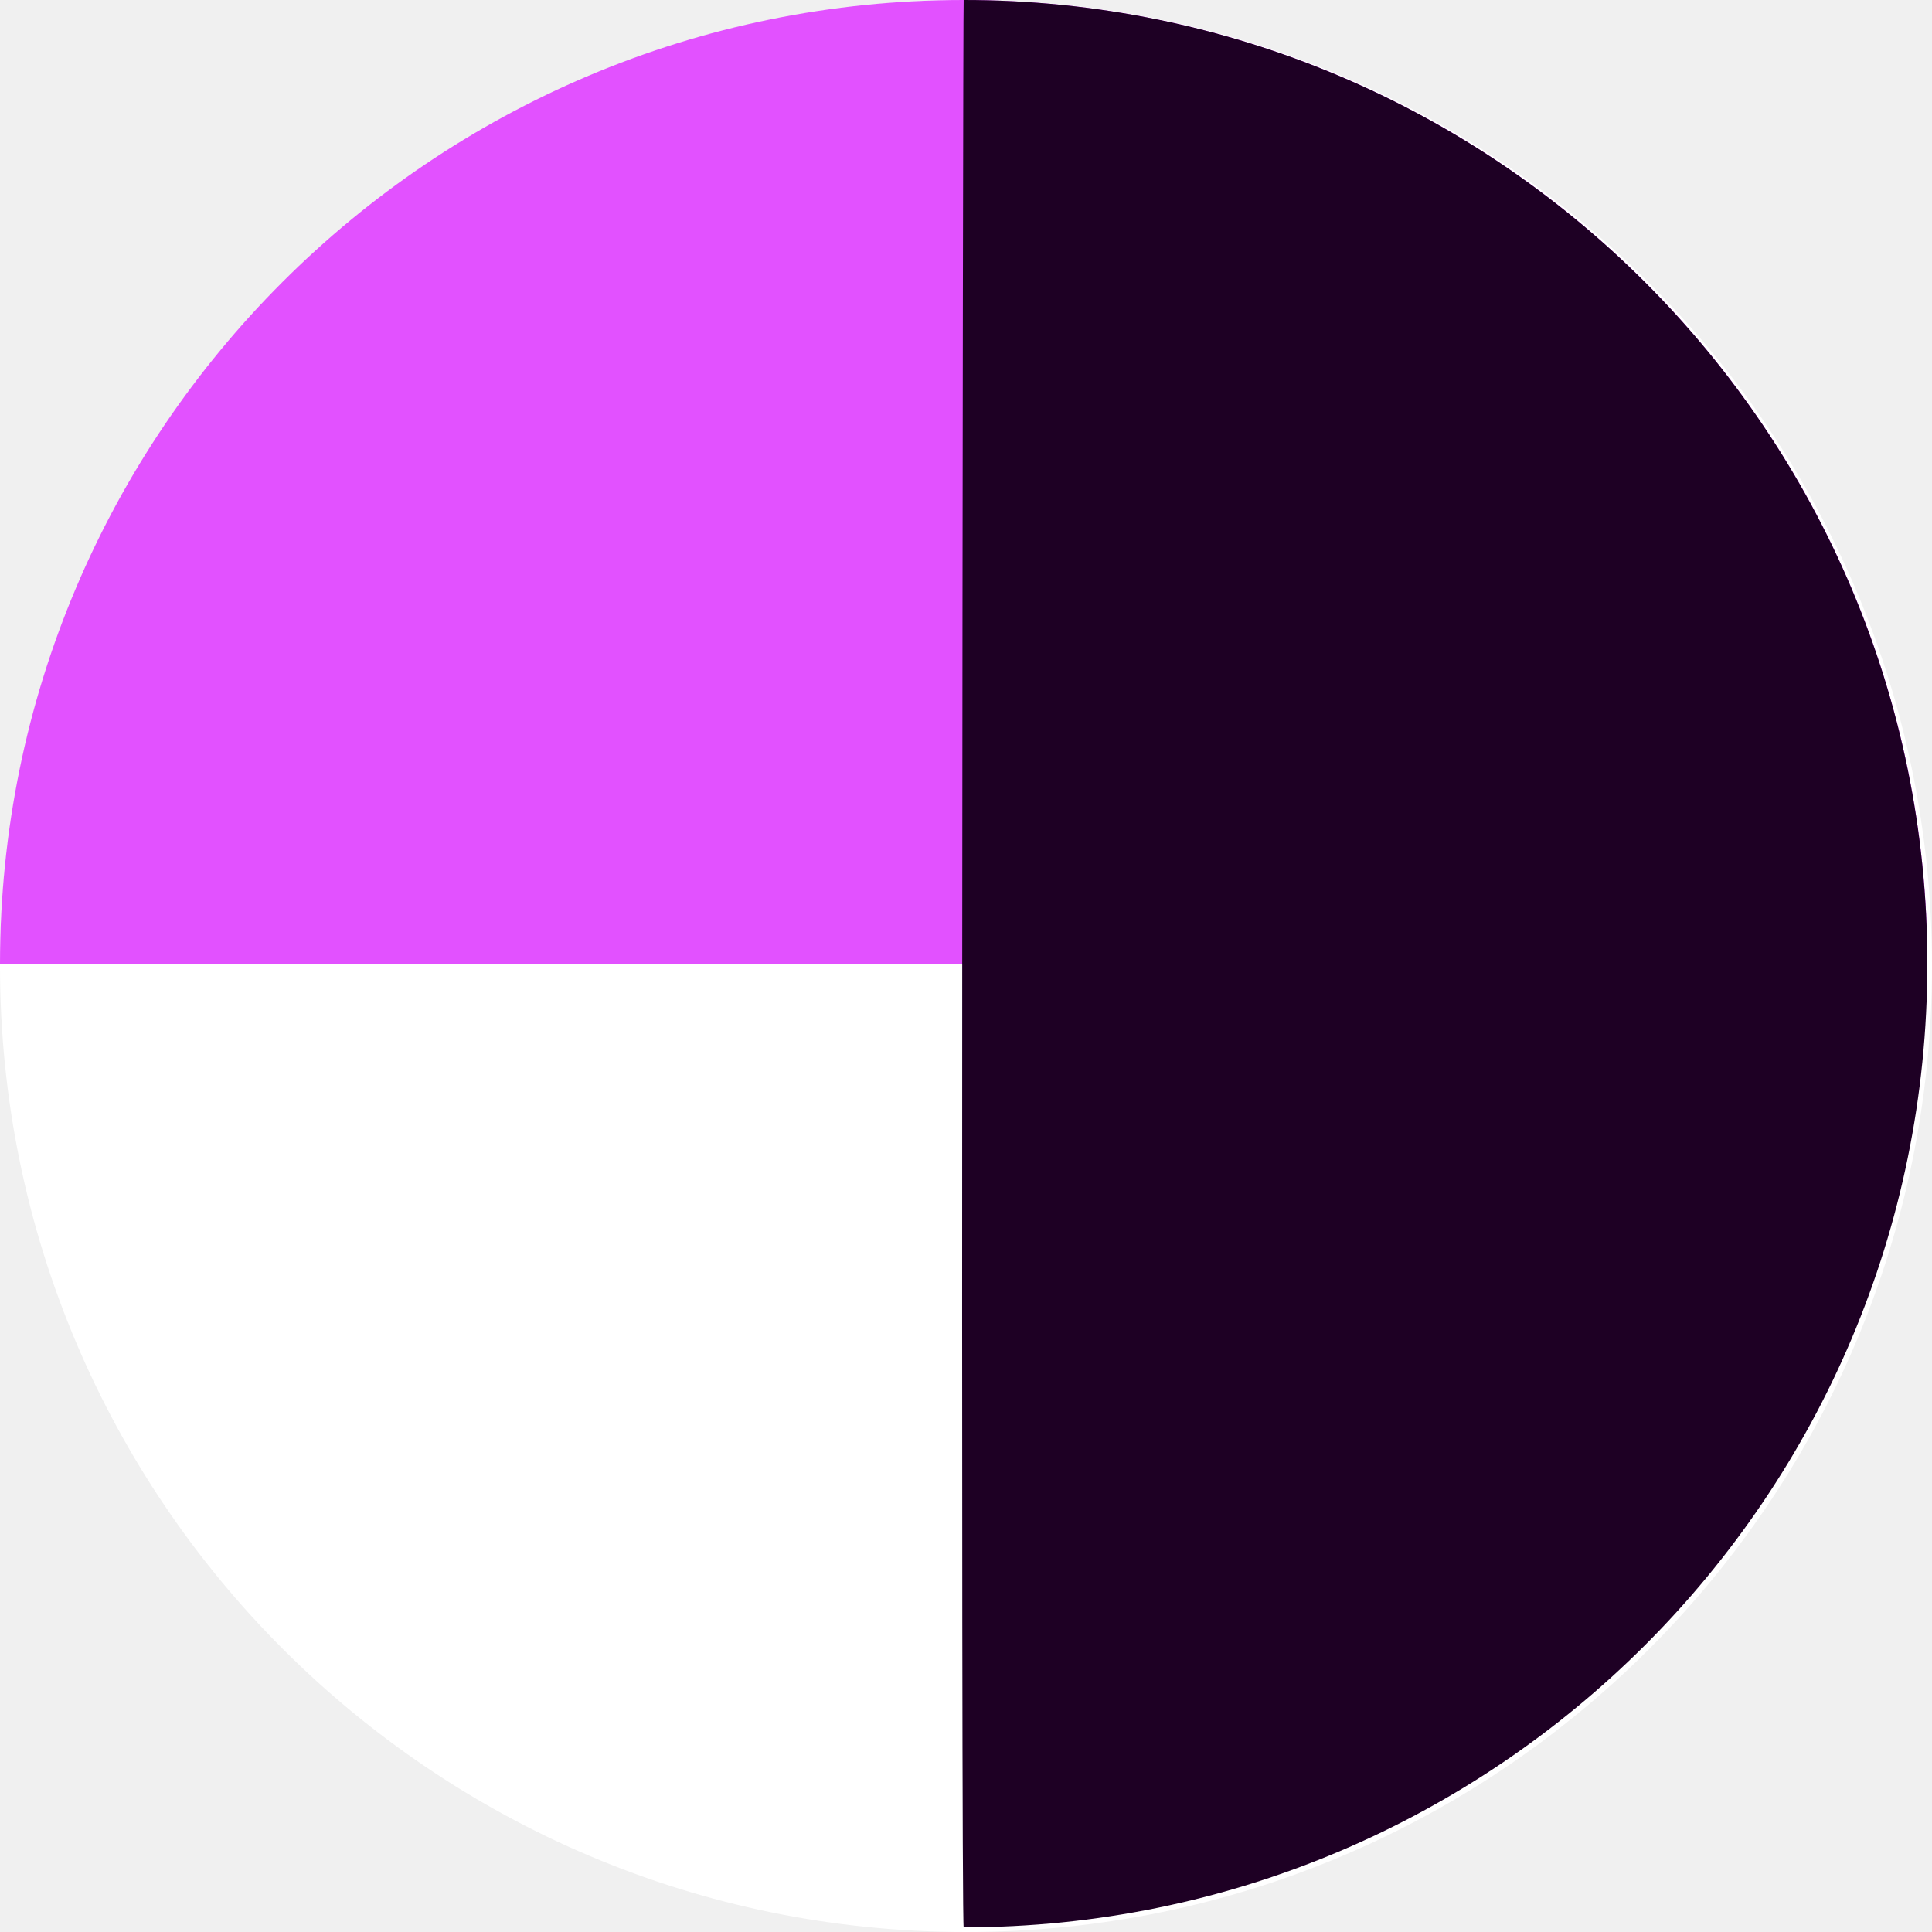
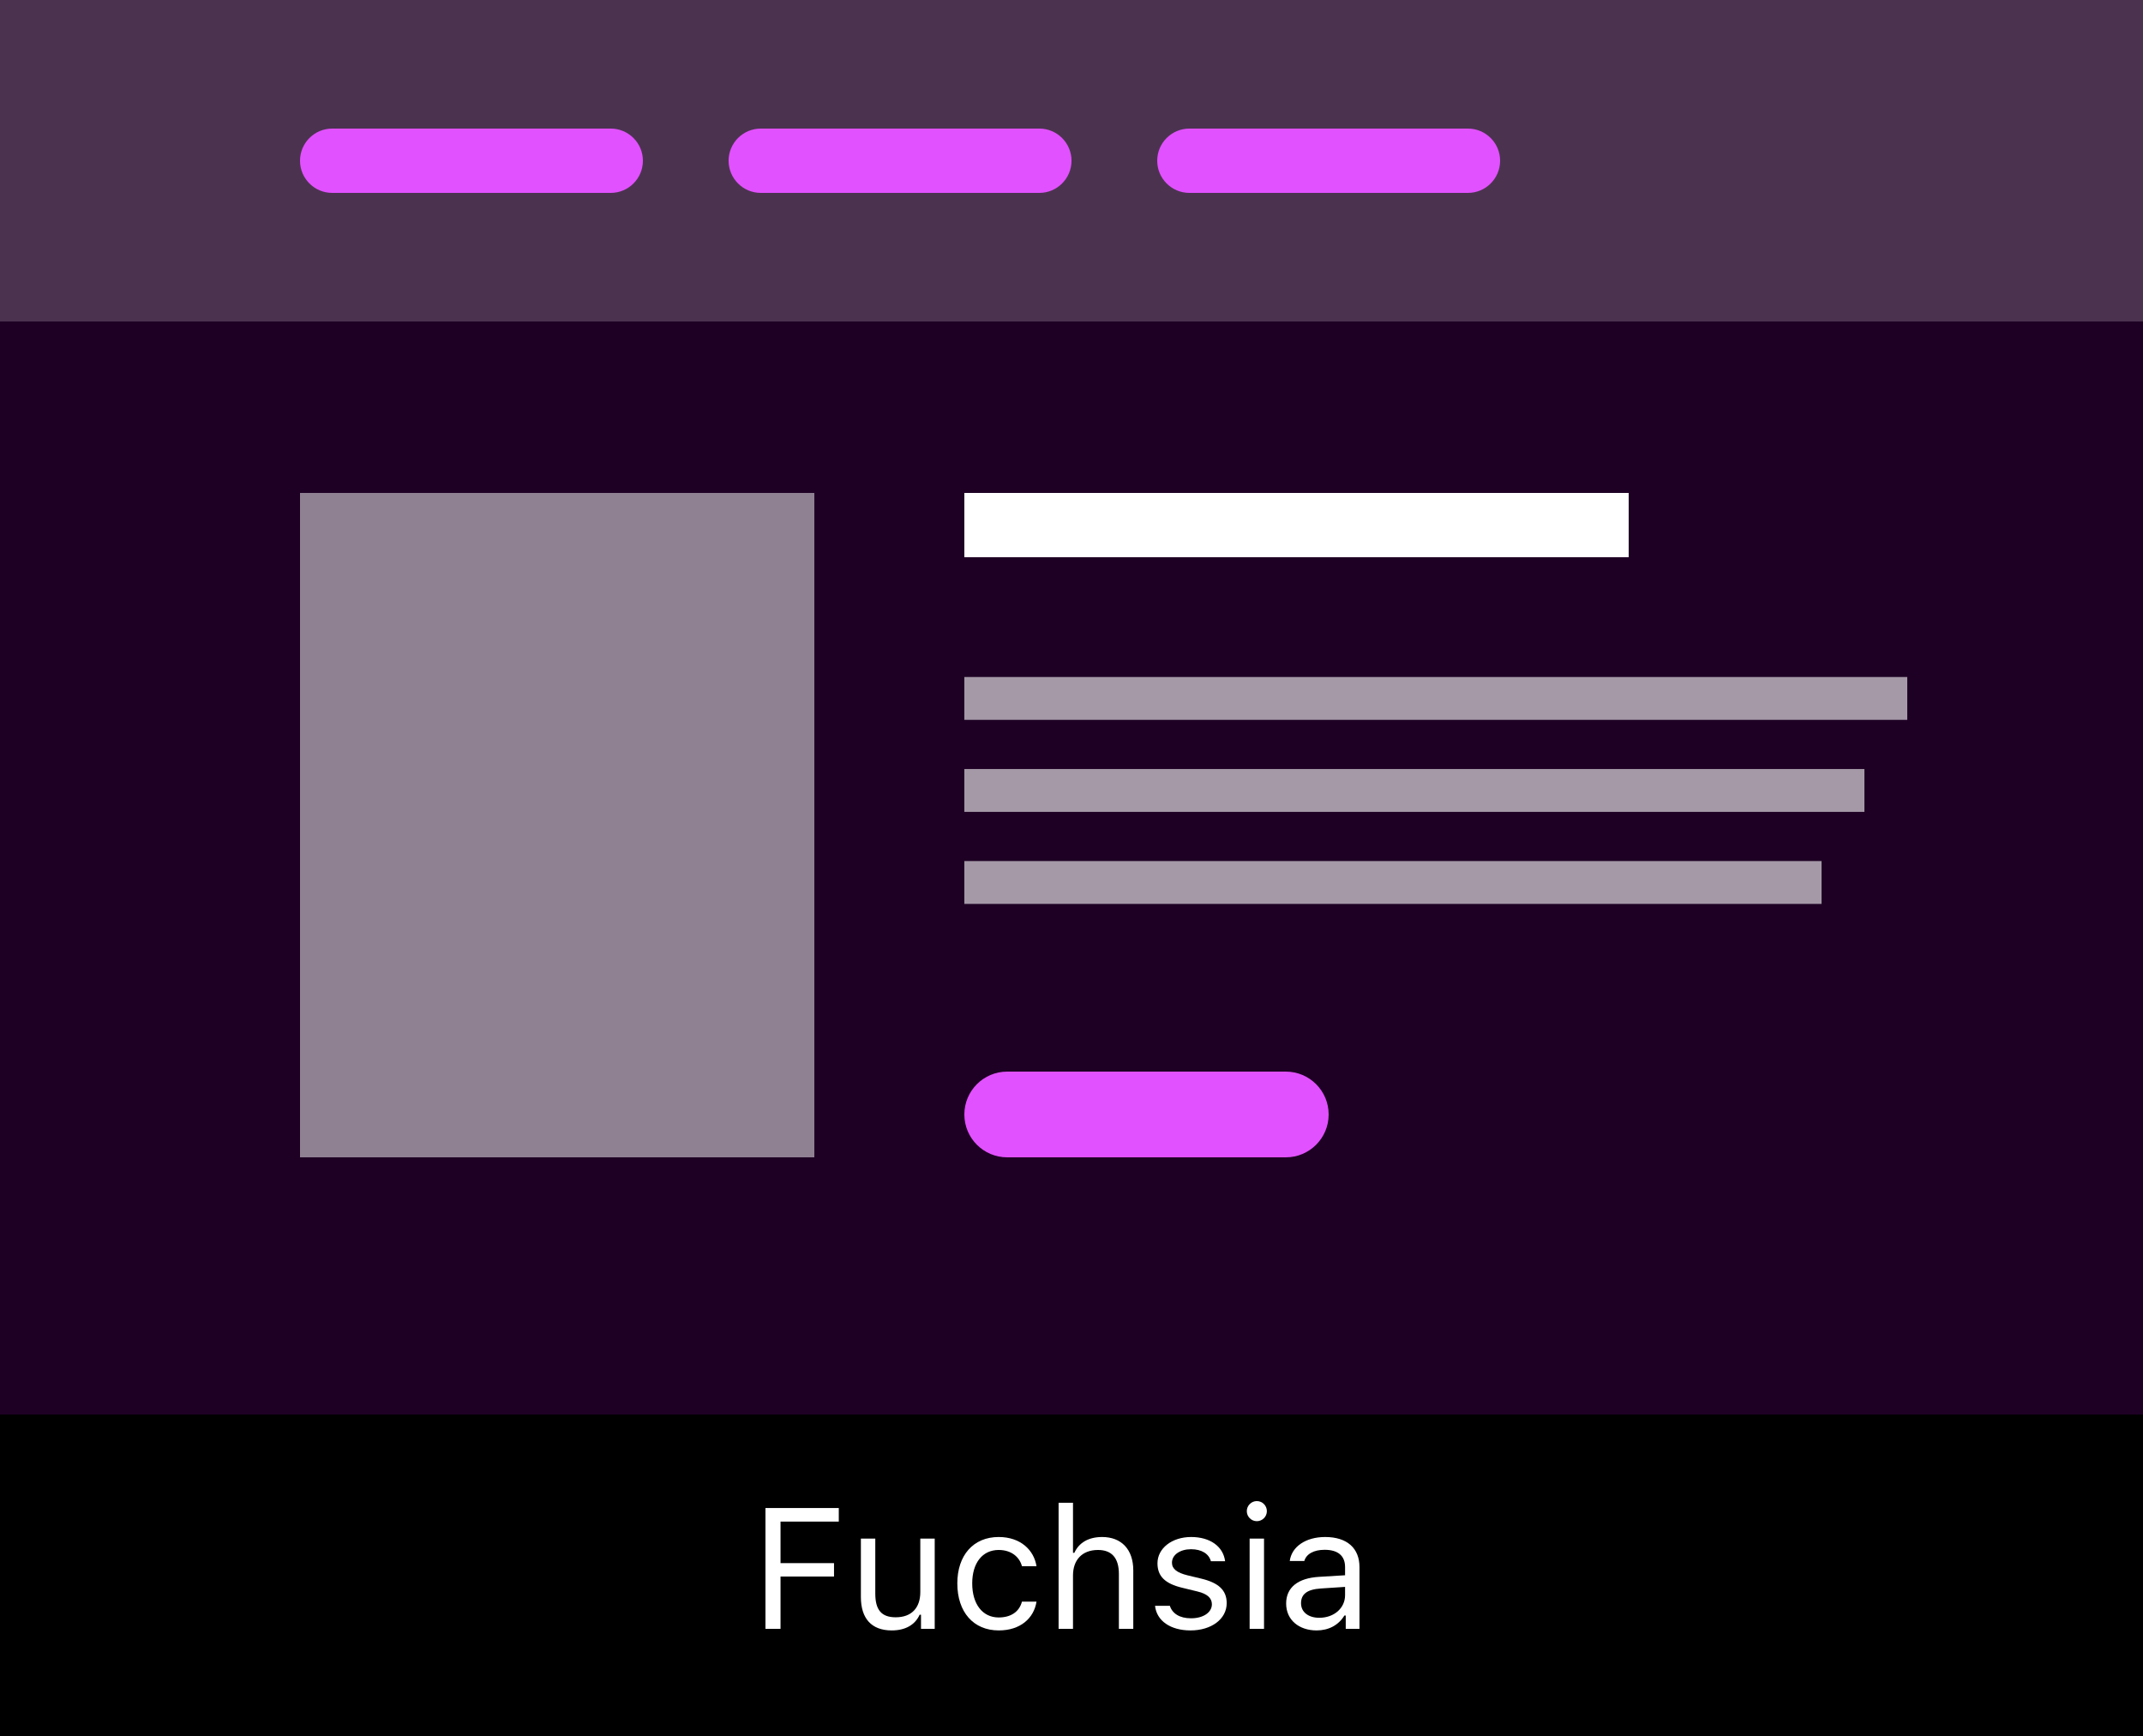
- <svg xmlns="http://www.w3.org/2000/svg" width="100" height="100" viewBox="0 0 100 100">
-   <g id="Group_1289" data-name="Group 1289" transform="translate(-1306 -4214)">
-     <circle id="Ellipse_3" data-name="Ellipse 3" cx="50" cy="50" r="50" transform="translate(1306 4214)" fill="#fff" />
-     <path id="Path_1288" data-name="Path 1288" d="M49.879,0A49.879,49.879,0,0,1,99.759,49.879c-.129.092-99.7-.01-99.759,0A49.879,49.879,0,0,1,49.879,0Z" transform="translate(1306 4214)" fill="#e251ff" />
-     <path id="Path_1289" data-name="Path 1289" d="M38.518,0a49.879,49.879,0,1,1,0,99.759C38.366,99.346,38.471.1,38.518,0Z" transform="translate(1317.361 4214)" fill="#1e0024" />
-   </g>
+ <svg xmlns="http://www.w3.org/2000/svg" width="100" height="81" viewBox="0 0 100 81" fill="none">
+   <path d="M0 0H100V81H0V0Z" fill="#1E0024" />
+   <path opacity="0.2" d="M0 0H100V15H0V0Z" fill="white" />
+   <path d="M0 66H100V81H0V66Z" fill="black" />
+   <path d="M14 7.5C14 6.672 14.672 6 15.5 6H28.5C29.328 6 30 6.672 30 7.5C30 8.328 29.328 9 28.5 9H15.5C14.672 9 14 8.328 14 7.5Z" fill="#E251FF" />
+   <path d="M45 23H76V26H45V23Z" fill="white" />
+   <path d="M45 52C45 50.895 45.895 50 47 50H60C61.105 50 62 50.895 62 52C62 53.105 61.105 54 60 54H47C45.895 54 45 53.105 45 52Z" fill="#E251FF" />
+   <path opacity="0.6" d="M45 35.882H87V37.882H45V35.882Z" fill="white" />
+   <path opacity="0.6" d="M45 40.176H85V42.176H45V40.176Z" fill="white" />
+   <path opacity="0.5" d="M14 23H38V54H14V23Z" fill="white" />
+   <path d="M34 7.5C34 6.672 34.672 6 35.5 6H48.5C49.328 6 50 6.672 50 7.5C50 8.328 49.328 9 48.5 9H35.5C34.672 9 34 8.328 34 7.5Z" fill="#E251FF" />
+   <path d="M54 7.5C54 6.672 54.672 6 55.5 6H68.5C69.328 6 70 6.672 70 7.5C70 8.328 69.328 9 68.5 9H55.5C54.672 9 54 8.328 54 7.5Z" fill="#E251FF" />
+   <path d="M36.422 76V73.559H38.918V72.934H36.422V70.996H39.141V70.363H35.719V76H36.422Z" fill="white" />
+   <path d="M43.617 71.789H42.945V74.281C42.945 75.019 42.539 75.461 41.797 75.461C41.125 75.461 40.844 75.109 40.844 74.352V71.789H40.172V74.516C40.172 75.512 40.664 76.074 41.609 76.074C42.254 76.074 42.703 75.809 42.914 75.34H42.977V76H43.617V71.789Z" fill="white" />
+   <path d="M48.367 73.078C48.25 72.328 47.625 71.715 46.602 71.715C45.422 71.715 44.672 72.566 44.672 73.879C44.672 75.219 45.426 76.074 46.605 76.074C47.617 76.074 48.246 75.504 48.367 74.731H47.688C47.562 75.207 47.168 75.469 46.602 75.469C45.852 75.469 45.367 74.852 45.367 73.879C45.367 72.926 45.844 72.32 46.602 72.32C47.207 72.32 47.578 72.66 47.688 73.078H48.367Z" fill="white" />
+   <path d="M49.398 76H50.07V73.508C50.07 72.797 50.484 72.32 51.238 72.32C51.875 72.32 52.211 72.691 52.211 73.438V76H52.883V73.273C52.883 72.285 52.32 71.715 51.43 71.715C50.785 71.715 50.344 71.988 50.133 72.453H50.07V70.117H49.398V76Z" fill="white" />
+   <path d="M54.012 72.941C54.012 73.551 54.371 73.891 55.16 74.082L55.883 74.258C56.332 74.367 56.551 74.562 56.551 74.852C56.551 75.238 56.145 75.508 55.578 75.508C55.039 75.508 54.703 75.281 54.59 74.926H53.898C53.973 75.625 54.617 76.074 55.555 76.074C56.512 76.074 57.242 75.555 57.242 74.801C57.242 74.195 56.859 73.852 56.066 73.66L55.418 73.504C54.922 73.383 54.688 73.203 54.688 72.914C54.688 72.539 55.078 72.285 55.578 72.285C56.086 72.285 56.414 72.508 56.504 72.844H57.168C57.078 72.152 56.465 71.715 55.582 71.715C54.688 71.715 54.012 72.242 54.012 72.941Z" fill="white" />
+   <path d="M58.648 70.977C58.906 70.977 59.117 70.766 59.117 70.508C59.117 70.25 58.906 70.039 58.648 70.039C58.391 70.039 58.18 70.25 58.18 70.508C58.18 70.766 58.391 70.977 58.648 70.977ZM58.312 76H58.984V71.789H58.312V76Z" fill="white" />
+   <path d="M61.438 76.074C62 76.074 62.461 75.828 62.734 75.379H62.797V76H63.438V73.117C63.438 72.242 62.863 71.715 61.836 71.715C60.938 71.715 60.273 72.16 60.184 72.836H60.863C60.957 72.504 61.309 72.312 61.812 72.312C62.441 72.312 62.766 72.598 62.766 73.117V73.5L61.551 73.574C60.57 73.633 60.016 74.066 60.016 74.82C60.016 75.59 60.621 76.074 61.438 76.074ZM61.562 75.484C61.074 75.484 60.711 75.234 60.711 74.805C60.711 74.383 60.992 74.16 61.633 74.117L62.766 74.043V74.43C62.766 75.031 62.254 75.484 61.562 75.484Z" fill="white" />
+   <path opacity="0.6" d="M45 31.588H89V33.588H45V31.588Z" fill="white" />
</svg>
